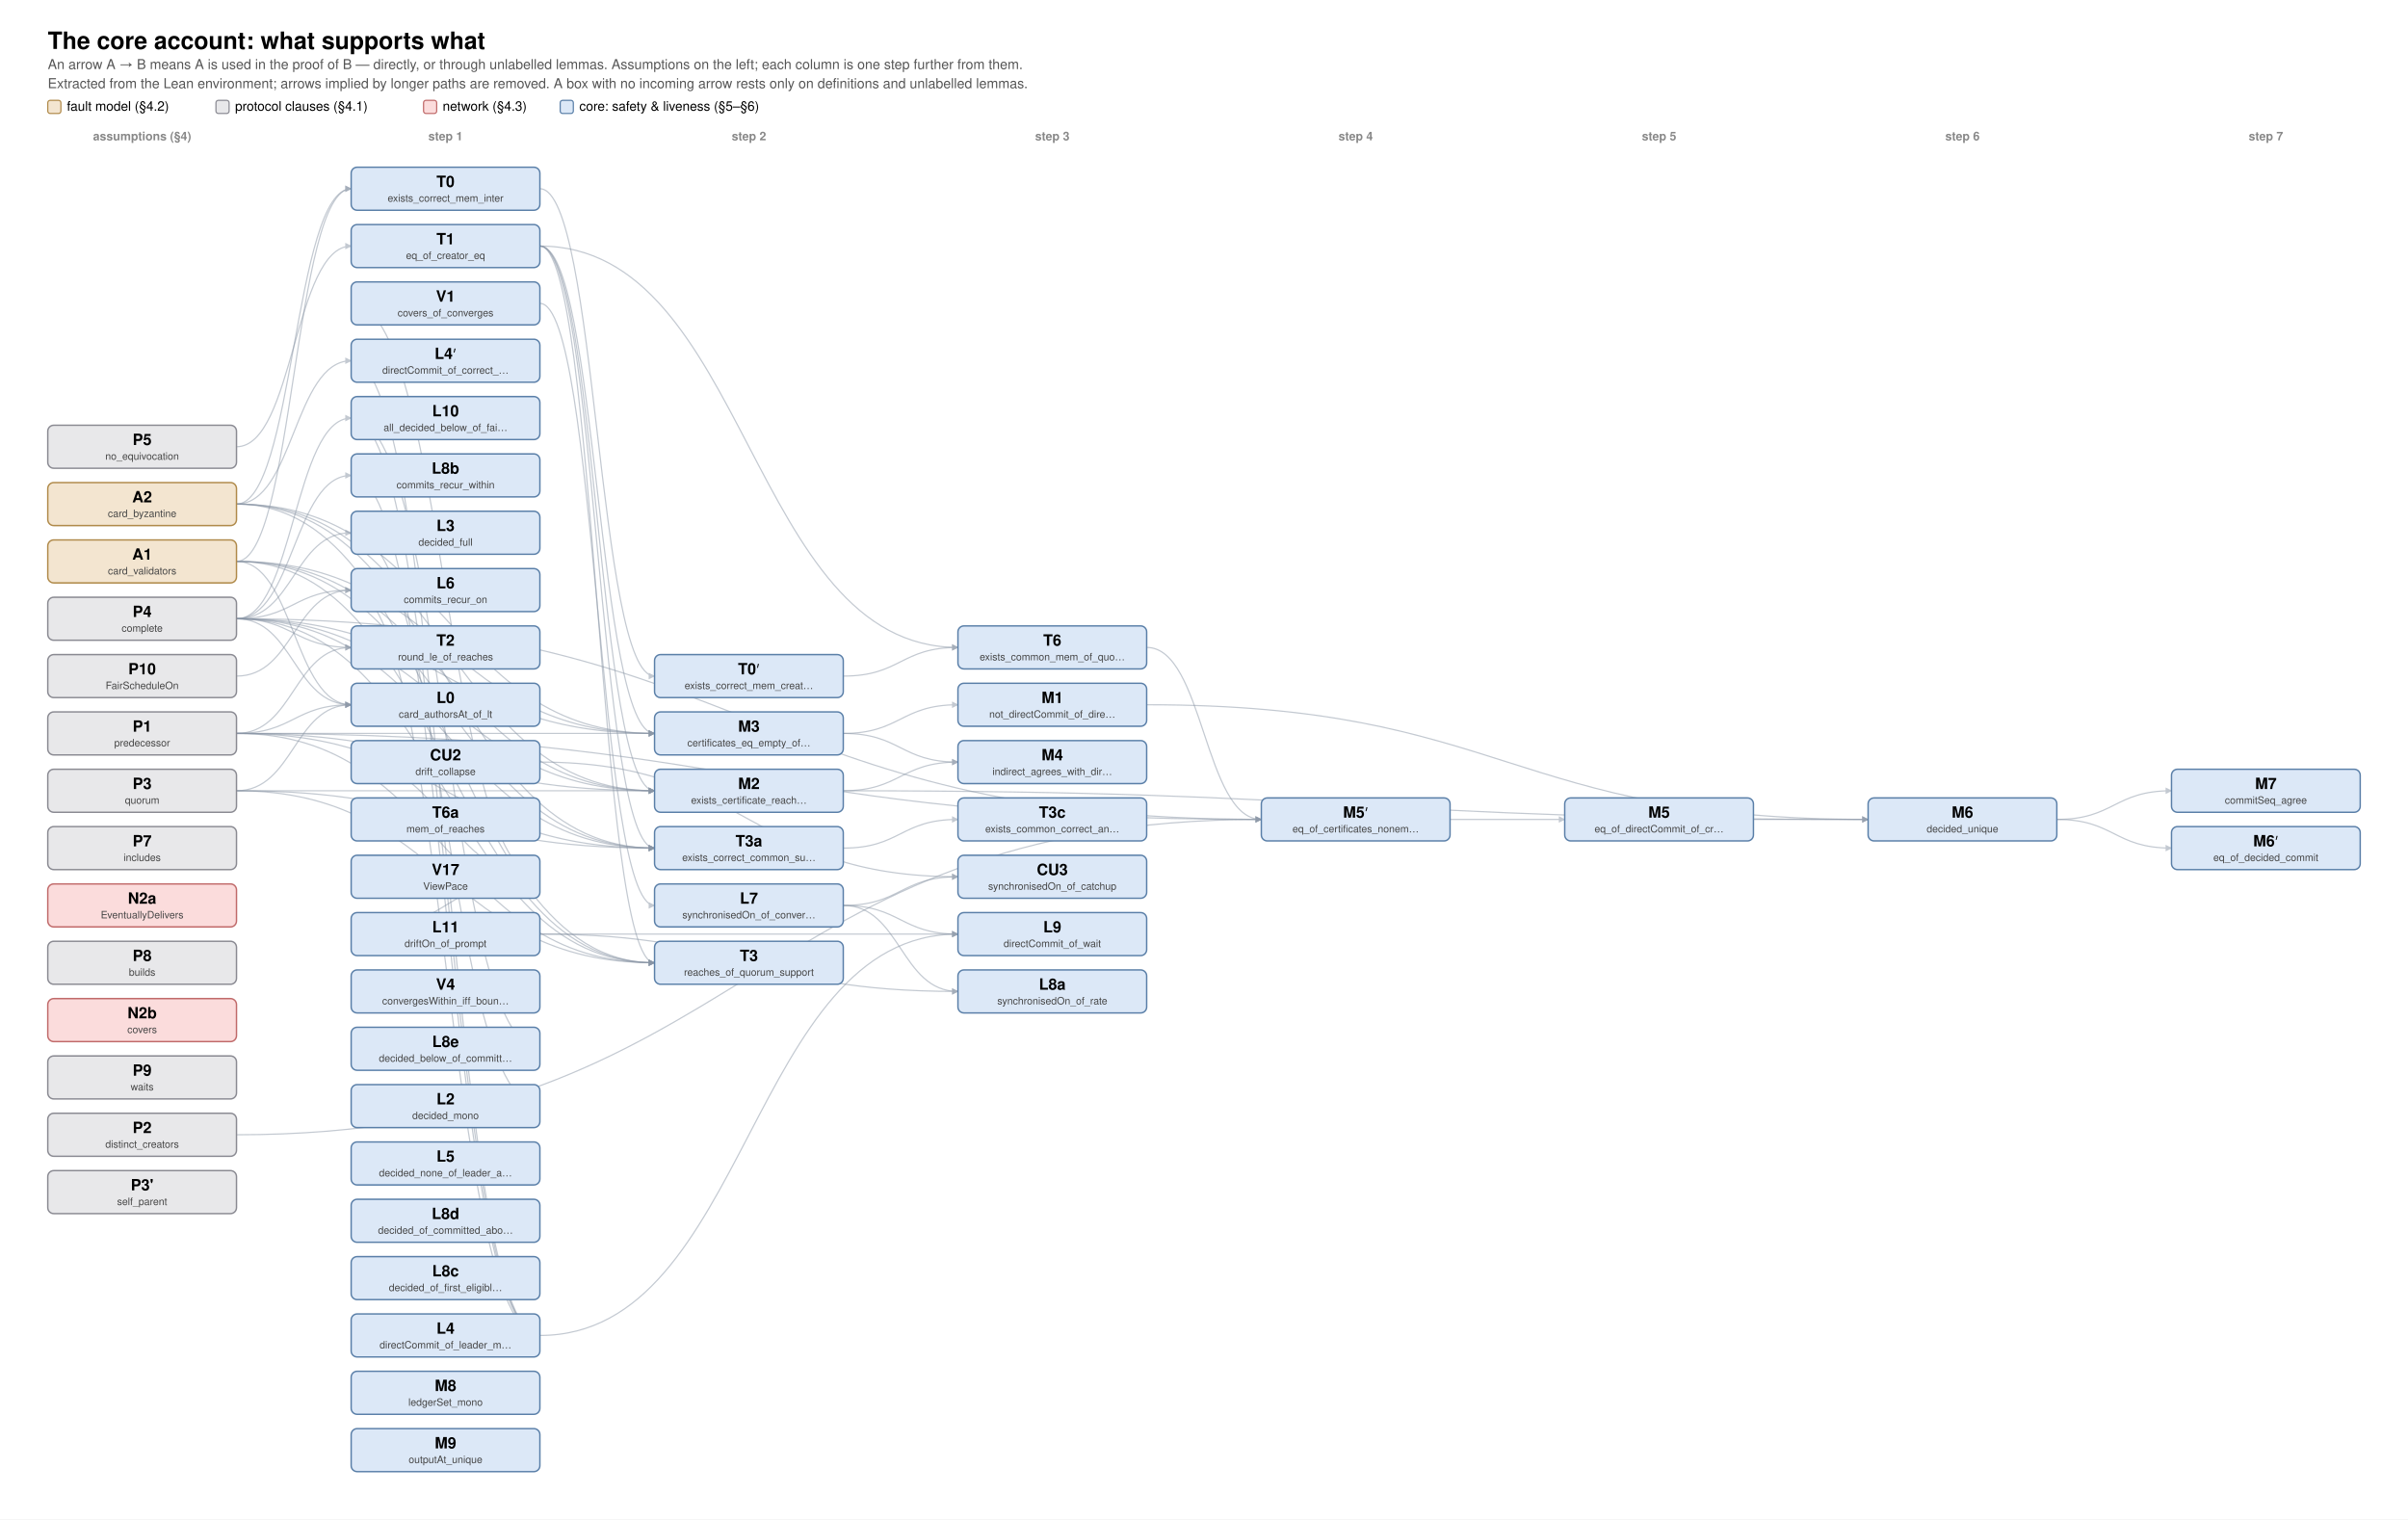
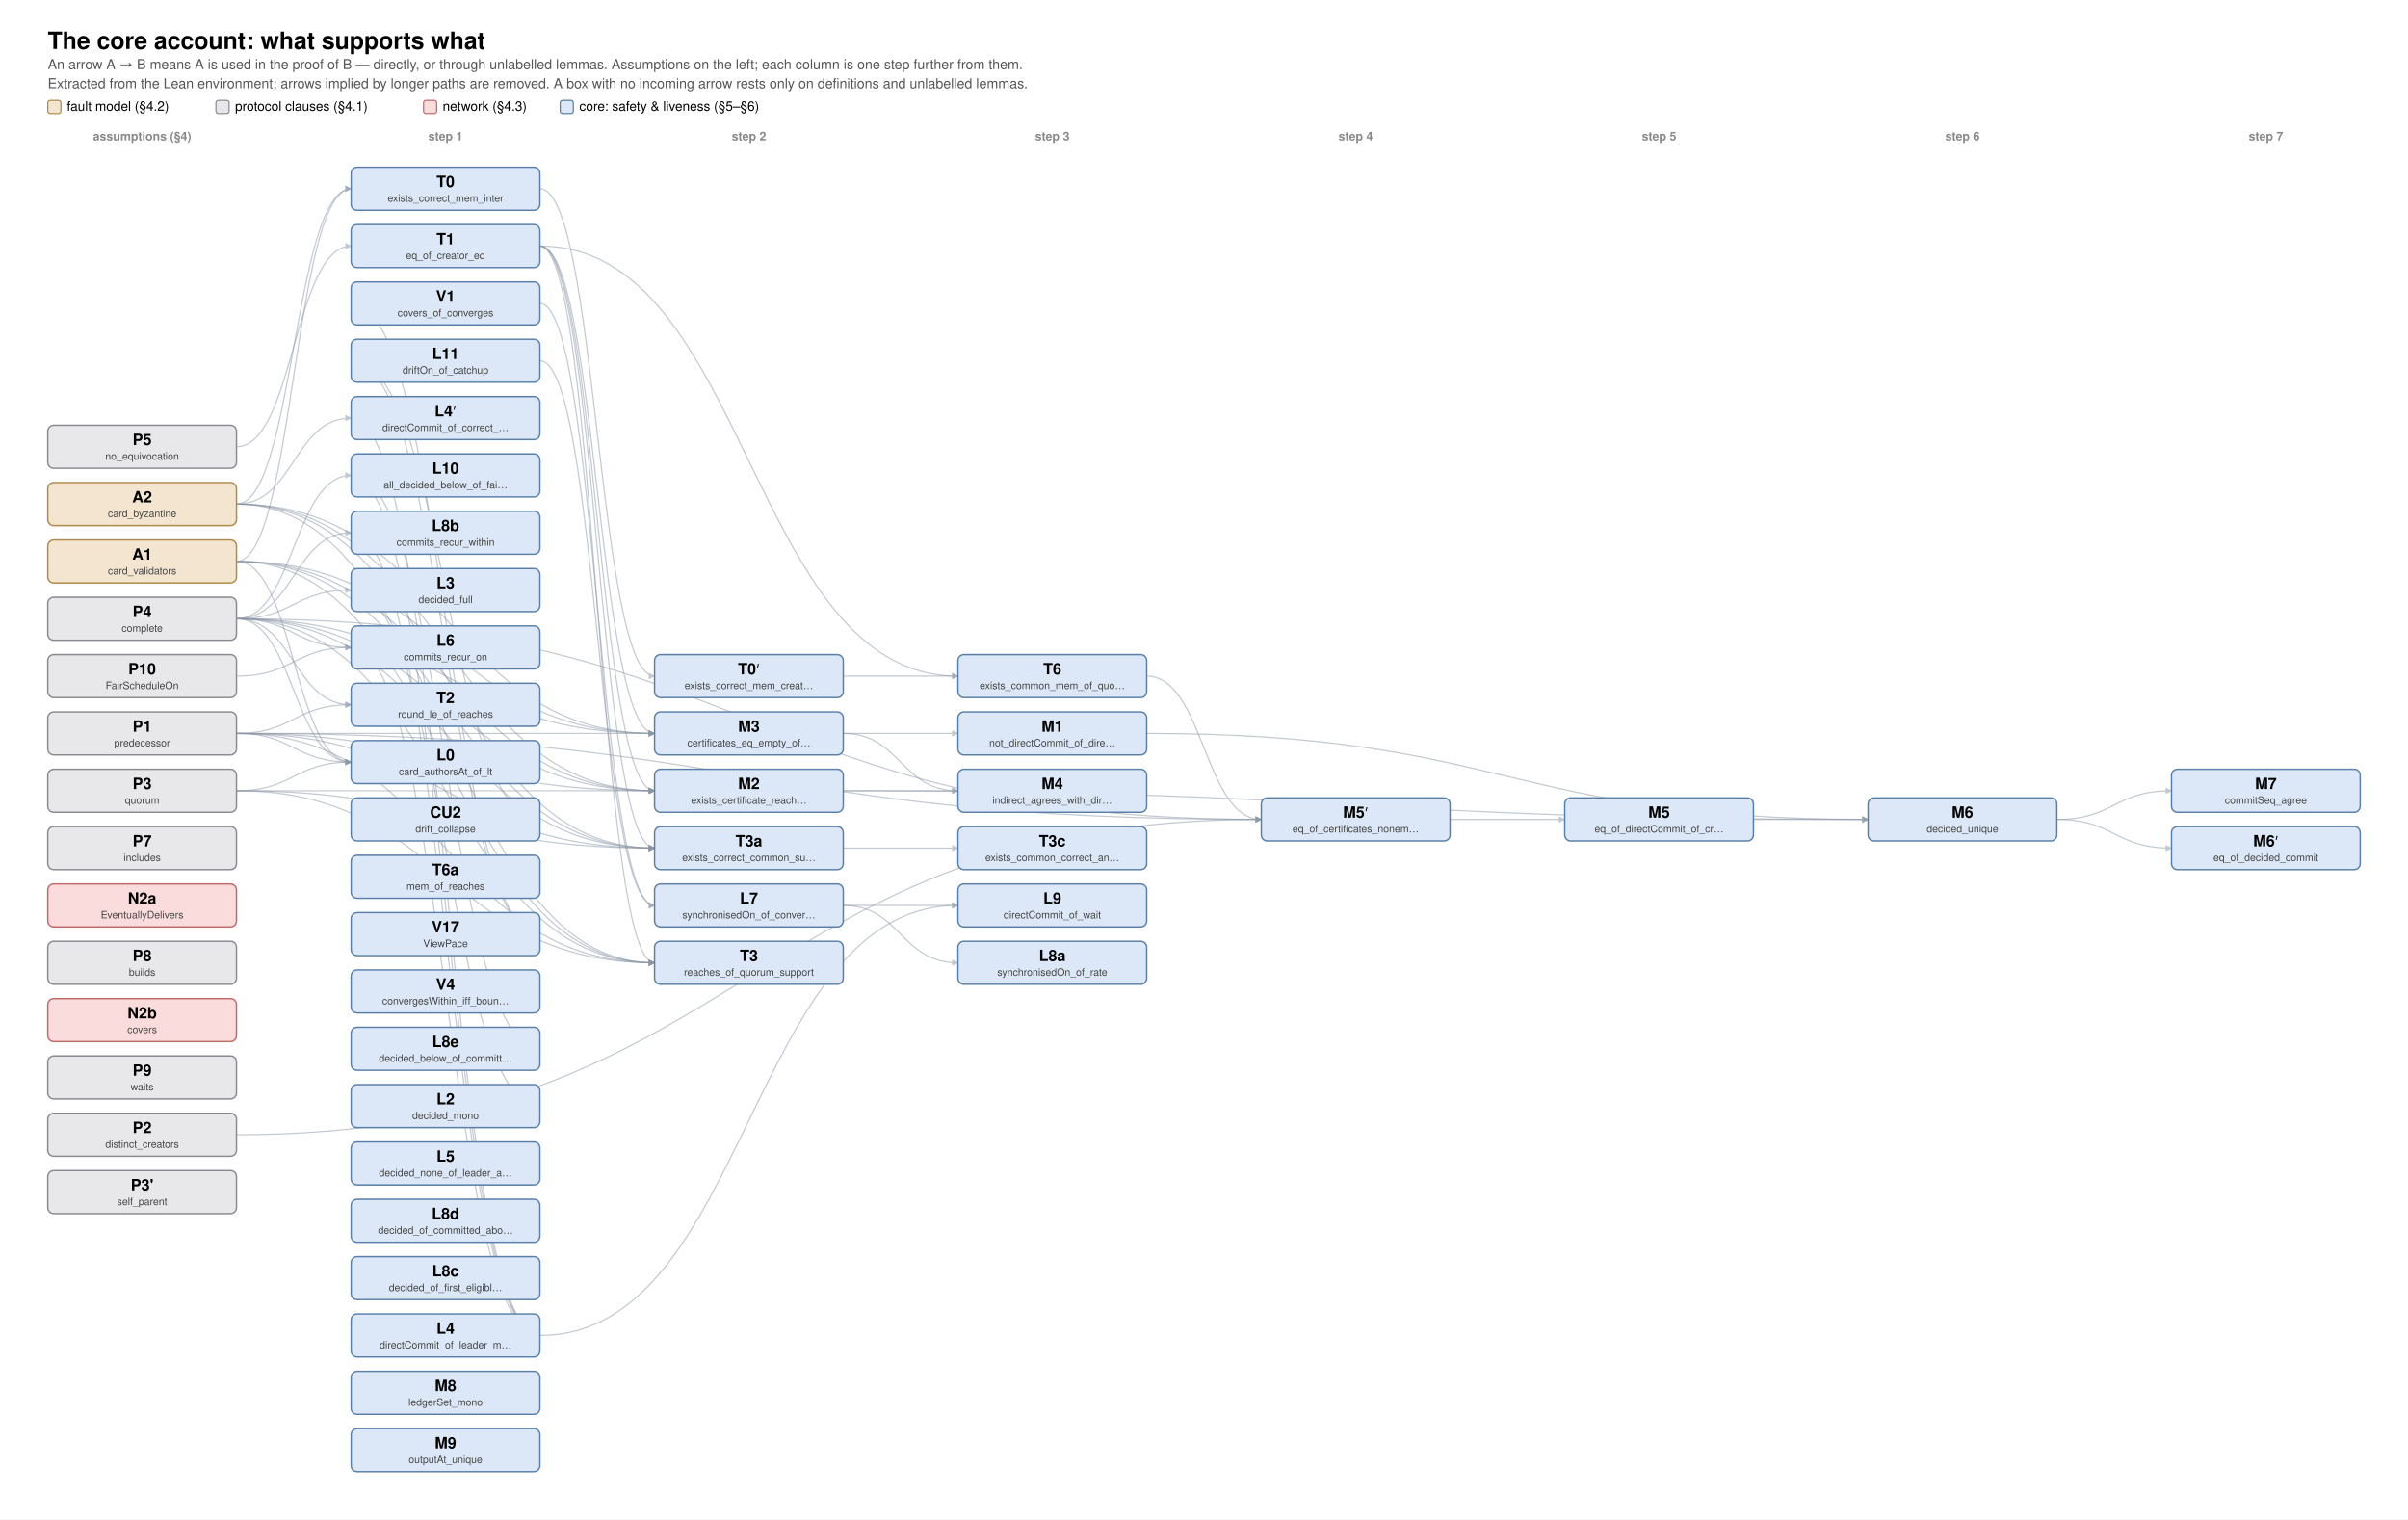
<svg xmlns="http://www.w3.org/2000/svg" width="2016" height="1272" viewBox="0 0 2016 1272" font-family="Helvetica,Arial,sans-serif">
  <style>text{dominant-baseline:middle}.lbl{font-size:13px;font-weight:700}.nm{font-size:8.5px;fill:#444}.ttl{font-size:20px;font-weight:700}.sub{font-size:11.5px;fill:#555}.key{font-size:11px}.col{font-size:10px;fill:#888;font-weight:700}</style>
  <rect width="2016" height="1272" fill="#fff" />
  <defs>
    <marker id="a" viewBox="0 0 10 10" refX="9" refY="5" markerWidth="5.5" markerHeight="5.5" orient="auto-start-reverse">
      <path d="M0,0 L10,5 L0,10 z" fill="#8894a4" />
    </marker>
  </defs>
  <text class="ttl" x="40" y="34">The core account: what supports what</text>
  <text class="sub" x="40" y="54">An arrow A → B means A is used in the proof of B — directly, or through unlabelled lemmas. Assumptions on the left; each column is one step further from them.</text>
  <text class="sub" x="40" y="70">Extracted from the Lean environment; arrows implied by longer paths are removed. A box with no incoming arrow rests only on definitions and unlabelled lemmas.</text>
  <rect x="40" y="84" width="11" height="11" rx="2" fill="#f3e5d0" stroke="#b08a4a" />
  <text class="key" x="56" y="89">fault model (§4.2)</text>
  <rect x="180.8" y="84" width="11" height="11" rx="2" fill="#e8e8ea" stroke="#8a8a92" />
  <text class="key" x="196.8" y="89">protocol clauses (§4.1)</text>
  <rect x="354.6" y="84" width="11" height="11" rx="2" fill="#fbdcdc" stroke="#c06a6a" />
  <text class="key" x="370.6" y="89">network (§4.3)</text>
  <rect x="469.0" y="84" width="11" height="11" rx="2" fill="#dce8f7" stroke="#5a7fa8" />
  <text class="key" x="485.0" y="89">core: safety &amp; liveness (§5–§6)</text>
  <text class="col" x="119.0" y="114" text-anchor="middle">assumptions (§4)</text>
  <text class="col" x="373.0" y="114" text-anchor="middle">step 1</text>
  <text class="col" x="627.0" y="114" text-anchor="middle">step 2</text>
  <text class="col" x="881.0" y="114" text-anchor="middle">step 3</text>
  <text class="col" x="1135.0" y="114" text-anchor="middle">step 4</text>
  <text class="col" x="1389.0" y="114" text-anchor="middle">step 5</text>
  <text class="col" x="1643.0" y="114" text-anchor="middle">step 6</text>
  <text class="col" x="1897.0" y="114" text-anchor="middle">step 7</text>
  <path d="M198.0,518.0 C373.0,518.0 373.0,614.0 548.0,614.0" fill="none" stroke="#8894a4" stroke-width="1" opacity="0.5" marker-end="url(#a)" />
  <path d="M198.0,518.0 C373.0,518.0 373.0,710.0 548.0,710.0" fill="none" stroke="#8894a4" stroke-width="1" opacity="0.5" marker-end="url(#a)" />
-   <path d="M198.0,518.0 C246.0,518.0 246.0,398.0 294.0,398.0" fill="none" stroke="#8894a4" stroke-width="1" opacity="0.5" marker-end="url(#a)" />
  <path d="M198.0,518.0 C246.0,518.0 246.0,446.0 294.0,446.0" fill="none" stroke="#8894a4" stroke-width="1" opacity="0.5" marker-end="url(#a)" />
  <path d="M198.0,518.0 C246.0,518.0 246.0,494.0 294.0,494.0" fill="none" stroke="#8894a4" stroke-width="1" opacity="0.5" marker-end="url(#a)" />
  <path d="M198.0,518.0 C246.0,518.0 246.0,542.0 294.0,542.0" fill="none" stroke="#8894a4" stroke-width="1" opacity="0.5" marker-end="url(#a)" />
+   <path d="M198.0,518.0 C246.0,518.0 246.0,590.0 294.0,590.0" fill="none" stroke="#8894a4" stroke-width="1" opacity="0.5" marker-end="url(#a)" />
  <path d="M198.0,518.0 C373.0,518.0 373.0,806.0 548.0,806.0" fill="none" stroke="#8894a4" stroke-width="1" opacity="0.5" marker-end="url(#a)" />
-   <path d="M198.0,518.0 C246.0,518.0 246.0,350.0 294.0,350.0" fill="none" stroke="#8894a4" stroke-width="1" opacity="0.5" marker-end="url(#a)" />
+   <path d="M198.0,518.0 C246.0,518.0 246.0,398.0 294.0,398.0" fill="none" stroke="#8894a4" stroke-width="1" opacity="0.5" marker-end="url(#a)" />
  <path d="M198.0,518.0 C627.0,518.0 627.0,686.0 1056.0,686.0" fill="none" stroke="#8894a4" stroke-width="1" opacity="0.5" marker-end="url(#a)" />
  <path d="M198.0,518.0 C373.0,518.0 373.0,662.0 548.0,662.0" fill="none" stroke="#8894a4" stroke-width="1" opacity="0.5" marker-end="url(#a)" />
-   <path d="M198.0,518.0 C246.0,518.0 246.0,590.0 294.0,590.0" fill="none" stroke="#8894a4" stroke-width="1" opacity="0.5" marker-end="url(#a)" />
+   <path d="M198.0,518.0 C246.0,518.0 246.0,638.0 294.0,638.0" fill="none" stroke="#8894a4" stroke-width="1" opacity="0.5" marker-end="url(#a)" />
  <path d="M198.0,422.0 C246.0,422.0 246.0,158.0 294.0,158.0" fill="none" stroke="#8894a4" stroke-width="1" opacity="0.5" marker-end="url(#a)" />
  <path d="M198.0,422.0 C373.0,422.0 373.0,614.0 548.0,614.0" fill="none" stroke="#8894a4" stroke-width="1" opacity="0.5" marker-end="url(#a)" />
-   <path d="M198.0,422.0 C246.0,422.0 246.0,302.0 294.0,302.0" fill="none" stroke="#8894a4" stroke-width="1" opacity="0.5" marker-end="url(#a)" />
+   <path d="M198.0,422.0 C246.0,422.0 246.0,350.0 294.0,350.0" fill="none" stroke="#8894a4" stroke-width="1" opacity="0.5" marker-end="url(#a)" />
  <path d="M198.0,422.0 C373.0,422.0 373.0,710.0 548.0,710.0" fill="none" stroke="#8894a4" stroke-width="1" opacity="0.5" marker-end="url(#a)" />
  <path d="M198.0,422.0 C373.0,422.0 373.0,806.0 548.0,806.0" fill="none" stroke="#8894a4" stroke-width="1" opacity="0.5" marker-end="url(#a)" />
  <path d="M198.0,422.0 C373.0,422.0 373.0,662.0 548.0,662.0" fill="none" stroke="#8894a4" stroke-width="1" opacity="0.5" marker-end="url(#a)" />
-   <path d="M706.0,614.0 C754.0,614.0 754.0,590.0 802.0,590.0" fill="none" stroke="#8894a4" stroke-width="1" opacity="0.5" marker-end="url(#a)" />
-   <path d="M706.0,614.0 C754.0,614.0 754.0,638.0 802.0,638.0" fill="none" stroke="#8894a4" stroke-width="1" opacity="0.5" marker-end="url(#a)" />
-   <path d="M452.0,638.0 C627.0,638.0 627.0,734.0 802.0,734.0" fill="none" stroke="#8894a4" stroke-width="1" opacity="0.5" marker-end="url(#a)" />
-   <path d="M706.0,566.0 C754.0,566.0 754.0,542.0 802.0,542.0" fill="none" stroke="#8894a4" stroke-width="1" opacity="0.5" marker-end="url(#a)" />
-   <path d="M452.0,926.0 C373.0,926.0 373.0,446.0 294.0,446.0" fill="none" stroke="#8894a4" stroke-width="1" opacity="0.5" marker-end="url(#a)" />
-   <path d="M960.0,542.0 C1008.0,542.0 1008.0,686.0 1056.0,686.0" fill="none" stroke="#8894a4" stroke-width="1" opacity="0.5" marker-end="url(#a)" />
-   <path d="M452.0,734.0 C373.0,734.0 373.0,638.0 294.0,638.0" fill="none" stroke="#8894a4" stroke-width="1" opacity="0.5" marker-end="url(#a)" />
-   <path d="M452.0,734.0 C373.0,734.0 373.0,782.0 294.0,782.0" fill="none" stroke="#8894a4" stroke-width="1" opacity="0.5" marker-end="url(#a)" />
-   <path d="M452.0,734.0 C373.0,734.0 373.0,254.0 294.0,254.0" fill="none" stroke="#8894a4" stroke-width="1" opacity="0.5" marker-end="url(#a)" />
-   <path d="M706.0,662.0 C754.0,662.0 754.0,638.0 802.0,638.0" fill="none" stroke="#8894a4" stroke-width="1" opacity="0.5" marker-end="url(#a)" />
+   <path d="M706.0,614.0 C754.0,614.0 754.0,614.0 802.0,614.0" fill="none" stroke="#8894a4" stroke-width="1" opacity="0.5" marker-end="url(#a)" />
+   <path d="M706.0,614.0 C754.0,614.0 754.0,662.0 802.0,662.0" fill="none" stroke="#8894a4" stroke-width="1" opacity="0.5" marker-end="url(#a)" />
+   <path d="M452.0,302.0 C500.0,302.0 500.0,758.0 548.0,758.0" fill="none" stroke="#8894a4" stroke-width="1" opacity="0.5" marker-end="url(#a)" />
+   <path d="M706.0,566.0 C754.0,566.0 754.0,566.0 802.0,566.0" fill="none" stroke="#8894a4" stroke-width="1" opacity="0.5" marker-end="url(#a)" />
+   <path d="M452.0,926.0 C373.0,926.0 373.0,494.0 294.0,494.0" fill="none" stroke="#8894a4" stroke-width="1" opacity="0.5" marker-end="url(#a)" />
+   <path d="M960.0,566.0 C1008.0,566.0 1008.0,686.0 1056.0,686.0" fill="none" stroke="#8894a4" stroke-width="1" opacity="0.5" marker-end="url(#a)" />
+   <path d="M452.0,782.0 C373.0,782.0 373.0,254.0 294.0,254.0" fill="none" stroke="#8894a4" stroke-width="1" opacity="0.5" marker-end="url(#a)" />
+   <path d="M452.0,782.0 C373.0,782.0 373.0,302.0 294.0,302.0" fill="none" stroke="#8894a4" stroke-width="1" opacity="0.5" marker-end="url(#a)" />
+   <path d="M706.0,662.0 C754.0,662.0 754.0,662.0 802.0,662.0" fill="none" stroke="#8894a4" stroke-width="1" opacity="0.5" marker-end="url(#a)" />
  <path d="M706.0,662.0 C1135.0,662.0 1135.0,686.0 1564.0,686.0" fill="none" stroke="#8894a4" stroke-width="1" opacity="0.5" marker-end="url(#a)" />
  <path d="M198.0,950.0 C627.0,950.0 627.0,686.0 1056.0,686.0" fill="none" stroke="#8894a4" stroke-width="1" opacity="0.5" marker-end="url(#a)" />
-   <path d="M452.0,878.0 C373.0,878.0 373.0,350.0 294.0,350.0" fill="none" stroke="#8894a4" stroke-width="1" opacity="0.5" marker-end="url(#a)" />
-   <path d="M706.0,758.0 C754.0,758.0 754.0,782.0 802.0,782.0" fill="none" stroke="#8894a4" stroke-width="1" opacity="0.5" marker-end="url(#a)" />
-   <path d="M706.0,758.0 C754.0,758.0 754.0,734.0 802.0,734.0" fill="none" stroke="#8894a4" stroke-width="1" opacity="0.5" marker-end="url(#a)" />
-   <path d="M706.0,758.0 C754.0,758.0 754.0,830.0 802.0,830.0" fill="none" stroke="#8894a4" stroke-width="1" opacity="0.5" marker-end="url(#a)" />
-   <path d="M452.0,782.0 C627.0,782.0 627.0,782.0 802.0,782.0" fill="none" stroke="#8894a4" stroke-width="1" opacity="0.5" marker-end="url(#a)" />
-   <path d="M452.0,782.0 C627.0,782.0 627.0,830.0 802.0,830.0" fill="none" stroke="#8894a4" stroke-width="1" opacity="0.5" marker-end="url(#a)" />
+   <path d="M452.0,878.0 C373.0,878.0 373.0,398.0 294.0,398.0" fill="none" stroke="#8894a4" stroke-width="1" opacity="0.5" marker-end="url(#a)" />
+   <path d="M706.0,758.0 C754.0,758.0 754.0,758.0 802.0,758.0" fill="none" stroke="#8894a4" stroke-width="1" opacity="0.5" marker-end="url(#a)" />
+   <path d="M706.0,758.0 C754.0,758.0 754.0,806.0 802.0,806.0" fill="none" stroke="#8894a4" stroke-width="1" opacity="0.5" marker-end="url(#a)" />
+   <path d="M452.0,686.0 C373.0,686.0 373.0,302.0 294.0,302.0" fill="none" stroke="#8894a4" stroke-width="1" opacity="0.5" marker-end="url(#a)" />
  <path d="M198.0,662.0 C373.0,662.0 373.0,806.0 548.0,806.0" fill="none" stroke="#8894a4" stroke-width="1" opacity="0.5" marker-end="url(#a)" />
-   <path d="M198.0,662.0 C246.0,662.0 246.0,590.0 294.0,590.0" fill="none" stroke="#8894a4" stroke-width="1" opacity="0.5" marker-end="url(#a)" />
+   <path d="M198.0,662.0 C246.0,662.0 246.0,638.0 294.0,638.0" fill="none" stroke="#8894a4" stroke-width="1" opacity="0.5" marker-end="url(#a)" />
  <path d="M198.0,662.0 C373.0,662.0 373.0,662.0 548.0,662.0" fill="none" stroke="#8894a4" stroke-width="1" opacity="0.5" marker-end="url(#a)" />
  <path d="M198.0,662.0 C373.0,662.0 373.0,710.0 548.0,710.0" fill="none" stroke="#8894a4" stroke-width="1" opacity="0.5" marker-end="url(#a)" />
  <path d="M452.0,206.0 C500.0,206.0 500.0,614.0 548.0,614.0" fill="none" stroke="#8894a4" stroke-width="1" opacity="0.5" marker-end="url(#a)" />
  <path d="M452.0,206.0 C500.0,206.0 500.0,806.0 548.0,806.0" fill="none" stroke="#8894a4" stroke-width="1" opacity="0.5" marker-end="url(#a)" />
  <path d="M452.0,206.0 C500.0,206.0 500.0,710.0 548.0,710.0" fill="none" stroke="#8894a4" stroke-width="1" opacity="0.5" marker-end="url(#a)" />
-   <path d="M452.0,206.0 C627.0,206.0 627.0,542.0 802.0,542.0" fill="none" stroke="#8894a4" stroke-width="1" opacity="0.5" marker-end="url(#a)" />
+   <path d="M452.0,206.0 C627.0,206.0 627.0,566.0 802.0,566.0" fill="none" stroke="#8894a4" stroke-width="1" opacity="0.5" marker-end="url(#a)" />
  <path d="M452.0,206.0 C500.0,206.0 500.0,662.0 548.0,662.0" fill="none" stroke="#8894a4" stroke-width="1" opacity="0.5" marker-end="url(#a)" />
  <path d="M452.0,158.0 C500.0,158.0 500.0,566.0 548.0,566.0" fill="none" stroke="#8894a4" stroke-width="1" opacity="0.5" marker-end="url(#a)" />
  <path d="M1722.0,686.0 C1770.0,686.0 1770.0,662.0 1818.0,662.0" fill="none" stroke="#8894a4" stroke-width="1" opacity="0.5" marker-end="url(#a)" />
  <path d="M1722.0,686.0 C1770.0,686.0 1770.0,710.0 1818.0,710.0" fill="none" stroke="#8894a4" stroke-width="1" opacity="0.5" marker-end="url(#a)" />
-   <path d="M198.0,566.0 C246.0,566.0 246.0,494.0 294.0,494.0" fill="none" stroke="#8894a4" stroke-width="1" opacity="0.5" marker-end="url(#a)" />
+   <path d="M198.0,566.0 C246.0,566.0 246.0,542.0 294.0,542.0" fill="none" stroke="#8894a4" stroke-width="1" opacity="0.5" marker-end="url(#a)" />
  <path d="M198.0,470.0 C246.0,470.0 246.0,158.0 294.0,158.0" fill="none" stroke="#8894a4" stroke-width="1" opacity="0.5" marker-end="url(#a)" />
  <path d="M198.0,470.0 C373.0,470.0 373.0,614.0 548.0,614.0" fill="none" stroke="#8894a4" stroke-width="1" opacity="0.5" marker-end="url(#a)" />
  <path d="M198.0,470.0 C373.0,470.0 373.0,710.0 548.0,710.0" fill="none" stroke="#8894a4" stroke-width="1" opacity="0.5" marker-end="url(#a)" />
  <path d="M198.0,470.0 C373.0,470.0 373.0,806.0 548.0,806.0" fill="none" stroke="#8894a4" stroke-width="1" opacity="0.5" marker-end="url(#a)" />
  <path d="M198.0,470.0 C373.0,470.0 373.0,662.0 548.0,662.0" fill="none" stroke="#8894a4" stroke-width="1" opacity="0.5" marker-end="url(#a)" />
-   <path d="M198.0,470.0 C246.0,470.0 246.0,590.0 294.0,590.0" fill="none" stroke="#8894a4" stroke-width="1" opacity="0.5" marker-end="url(#a)" />
-   <path d="M198.0,614.0 C246.0,614.0 246.0,542.0 294.0,542.0" fill="none" stroke="#8894a4" stroke-width="1" opacity="0.5" marker-end="url(#a)" />
+   <path d="M198.0,470.0 C246.0,470.0 246.0,638.0 294.0,638.0" fill="none" stroke="#8894a4" stroke-width="1" opacity="0.5" marker-end="url(#a)" />
+   <path d="M198.0,614.0 C246.0,614.0 246.0,590.0 294.0,590.0" fill="none" stroke="#8894a4" stroke-width="1" opacity="0.5" marker-end="url(#a)" />
  <path d="M198.0,614.0 C373.0,614.0 373.0,614.0 548.0,614.0" fill="none" stroke="#8894a4" stroke-width="1" opacity="0.5" marker-end="url(#a)" />
  <path d="M198.0,614.0 C373.0,614.0 373.0,710.0 548.0,710.0" fill="none" stroke="#8894a4" stroke-width="1" opacity="0.5" marker-end="url(#a)" />
  <path d="M198.0,614.0 C373.0,614.0 373.0,806.0 548.0,806.0" fill="none" stroke="#8894a4" stroke-width="1" opacity="0.5" marker-end="url(#a)" />
  <path d="M198.0,614.0 C627.0,614.0 627.0,686.0 1056.0,686.0" fill="none" stroke="#8894a4" stroke-width="1" opacity="0.5" marker-end="url(#a)" />
  <path d="M198.0,614.0 C373.0,614.0 373.0,662.0 548.0,662.0" fill="none" stroke="#8894a4" stroke-width="1" opacity="0.5" marker-end="url(#a)" />
-   <path d="M198.0,614.0 C246.0,614.0 246.0,590.0 294.0,590.0" fill="none" stroke="#8894a4" stroke-width="1" opacity="0.5" marker-end="url(#a)" />
+   <path d="M198.0,614.0 C246.0,614.0 246.0,638.0 294.0,638.0" fill="none" stroke="#8894a4" stroke-width="1" opacity="0.5" marker-end="url(#a)" />
  <path d="M1214.0,686.0 C1262.0,686.0 1262.0,686.0 1310.0,686.0" fill="none" stroke="#8894a4" stroke-width="1" opacity="0.5" marker-end="url(#a)" />
-   <path d="M452.0,1118.0 C627.0,1118.0 627.0,782.0 802.0,782.0" fill="none" stroke="#8894a4" stroke-width="1" opacity="0.5" marker-end="url(#a)" />
-   <path d="M452.0,1118.0 C373.0,1118.0 373.0,302.0 294.0,302.0" fill="none" stroke="#8894a4" stroke-width="1" opacity="0.5" marker-end="url(#a)" />
+   <path d="M452.0,1118.0 C627.0,1118.0 627.0,758.0 802.0,758.0" fill="none" stroke="#8894a4" stroke-width="1" opacity="0.5" marker-end="url(#a)" />
+   <path d="M452.0,1118.0 C373.0,1118.0 373.0,350.0 294.0,350.0" fill="none" stroke="#8894a4" stroke-width="1" opacity="0.5" marker-end="url(#a)" />
+   <path d="M452.0,1118.0 C373.0,1118.0 373.0,446.0 294.0,446.0" fill="none" stroke="#8894a4" stroke-width="1" opacity="0.5" marker-end="url(#a)" />
+   <path d="M452.0,1118.0 C373.0,1118.0 373.0,542.0 294.0,542.0" fill="none" stroke="#8894a4" stroke-width="1" opacity="0.5" marker-end="url(#a)" />
  <path d="M452.0,1118.0 C373.0,1118.0 373.0,398.0 294.0,398.0" fill="none" stroke="#8894a4" stroke-width="1" opacity="0.5" marker-end="url(#a)" />
-   <path d="M452.0,1118.0 C373.0,1118.0 373.0,494.0 294.0,494.0" fill="none" stroke="#8894a4" stroke-width="1" opacity="0.5" marker-end="url(#a)" />
-   <path d="M452.0,1118.0 C373.0,1118.0 373.0,350.0 294.0,350.0" fill="none" stroke="#8894a4" stroke-width="1" opacity="0.5" marker-end="url(#a)" />
  <path d="M452.0,254.0 C500.0,254.0 500.0,758.0 548.0,758.0" fill="none" stroke="#8894a4" stroke-width="1" opacity="0.5" marker-end="url(#a)" />
-   <path d="M960.0,590.0 C1262.0,590.0 1262.0,686.0 1564.0,686.0" fill="none" stroke="#8894a4" stroke-width="1" opacity="0.5" marker-end="url(#a)" />
+   <path d="M960.0,614.0 C1262.0,614.0 1262.0,686.0 1564.0,686.0" fill="none" stroke="#8894a4" stroke-width="1" opacity="0.5" marker-end="url(#a)" />
  <path d="M1468.0,686.0 C1516.0,686.0 1516.0,686.0 1564.0,686.0" fill="none" stroke="#8894a4" stroke-width="1" opacity="0.5" marker-end="url(#a)" />
-   <path d="M706.0,710.0 C754.0,710.0 754.0,686.0 802.0,686.0" fill="none" stroke="#8894a4" stroke-width="1" opacity="0.5" marker-end="url(#a)" />
+   <path d="M706.0,710.0 C754.0,710.0 754.0,710.0 802.0,710.0" fill="none" stroke="#8894a4" stroke-width="1" opacity="0.5" marker-end="url(#a)" />
  <path d="M198.0,374.0 C246.0,374.0 246.0,206.0 294.0,206.0" fill="none" stroke="#8894a4" stroke-width="1" opacity="0.5" marker-end="url(#a)" />
  <g>
    <rect x="40.0" y="356.0" width="158" height="36" rx="5" fill="#e8e8ea" stroke="#8a8a92" stroke-width="1.2" />
    <text class="lbl" x="119.0" y="368.0" text-anchor="middle">P5</text>
    <text class="nm" x="119.0" y="382.0" text-anchor="middle">no_equivocation</text>
  </g>
  <g>
    <rect x="40.0" y="404.0" width="158" height="36" rx="5" fill="#f3e5d0" stroke="#b08a4a" stroke-width="1.2" />
    <text class="lbl" x="119.0" y="416.0" text-anchor="middle">A2</text>
    <text class="nm" x="119.0" y="430.0" text-anchor="middle">card_byzantine</text>
  </g>
  <g>
    <rect x="40.0" y="452.0" width="158" height="36" rx="5" fill="#f3e5d0" stroke="#b08a4a" stroke-width="1.2" />
    <text class="lbl" x="119.0" y="464.0" text-anchor="middle">A1</text>
    <text class="nm" x="119.0" y="478.0" text-anchor="middle">card_validators</text>
  </g>
  <g>
    <rect x="40.0" y="500.0" width="158" height="36" rx="5" fill="#e8e8ea" stroke="#8a8a92" stroke-width="1.2" />
    <text class="lbl" x="119.0" y="512.0" text-anchor="middle">P4</text>
    <text class="nm" x="119.0" y="526.0" text-anchor="middle">complete</text>
  </g>
  <g>
    <rect x="40.0" y="548.0" width="158" height="36" rx="5" fill="#e8e8ea" stroke="#8a8a92" stroke-width="1.2" />
    <text class="lbl" x="119.0" y="560.0" text-anchor="middle">P10</text>
    <text class="nm" x="119.0" y="574.0" text-anchor="middle">FairScheduleOn</text>
  </g>
  <g>
    <rect x="40.0" y="596.0" width="158" height="36" rx="5" fill="#e8e8ea" stroke="#8a8a92" stroke-width="1.2" />
    <text class="lbl" x="119.0" y="608.0" text-anchor="middle">P1</text>
    <text class="nm" x="119.0" y="622.0" text-anchor="middle">predecessor</text>
  </g>
  <g>
    <rect x="40.0" y="644.0" width="158" height="36" rx="5" fill="#e8e8ea" stroke="#8a8a92" stroke-width="1.2" />
    <text class="lbl" x="119.0" y="656.0" text-anchor="middle">P3</text>
    <text class="nm" x="119.0" y="670.0" text-anchor="middle">quorum</text>
  </g>
  <g>
    <rect x="40.0" y="692.0" width="158" height="36" rx="5" fill="#e8e8ea" stroke="#8a8a92" stroke-width="1.2" />
    <text class="lbl" x="119.0" y="704.0" text-anchor="middle">P7</text>
    <text class="nm" x="119.0" y="718.0" text-anchor="middle">includes</text>
  </g>
  <g>
    <rect x="40.0" y="740.0" width="158" height="36" rx="5" fill="#fbdcdc" stroke="#c06a6a" stroke-width="1.2" />
    <text class="lbl" x="119.0" y="752.0" text-anchor="middle">N2a</text>
    <text class="nm" x="119.0" y="766.0" text-anchor="middle">EventuallyDelivers</text>
  </g>
  <g>
    <rect x="40.0" y="788.0" width="158" height="36" rx="5" fill="#e8e8ea" stroke="#8a8a92" stroke-width="1.2" />
    <text class="lbl" x="119.0" y="800.0" text-anchor="middle">P8</text>
    <text class="nm" x="119.0" y="814.0" text-anchor="middle">builds</text>
  </g>
  <g>
    <rect x="40.0" y="836.0" width="158" height="36" rx="5" fill="#fbdcdc" stroke="#c06a6a" stroke-width="1.2" />
    <text class="lbl" x="119.0" y="848.0" text-anchor="middle">N2b</text>
    <text class="nm" x="119.0" y="862.0" text-anchor="middle">covers</text>
  </g>
  <g>
    <rect x="40.0" y="884.0" width="158" height="36" rx="5" fill="#e8e8ea" stroke="#8a8a92" stroke-width="1.2" />
    <text class="lbl" x="119.0" y="896.0" text-anchor="middle">P9</text>
    <text class="nm" x="119.0" y="910.0" text-anchor="middle">waits</text>
  </g>
  <g>
    <rect x="40.0" y="932.0" width="158" height="36" rx="5" fill="#e8e8ea" stroke="#8a8a92" stroke-width="1.2" />
    <text class="lbl" x="119.0" y="944.0" text-anchor="middle">P2</text>
    <text class="nm" x="119.0" y="958.0" text-anchor="middle">distinct_creators</text>
  </g>
  <g>
    <rect x="40.0" y="980.0" width="158" height="36" rx="5" fill="#e8e8ea" stroke="#8a8a92" stroke-width="1.2" />
    <text class="lbl" x="119.0" y="992.0" text-anchor="middle">P3'</text>
    <text class="nm" x="119.0" y="1006.0" text-anchor="middle">self_parent</text>
  </g>
  <g>
    <rect x="294.0" y="140.0" width="158" height="36" rx="5" fill="#dce8f7" stroke="#5a7fa8" stroke-width="1.2" />
    <text class="lbl" x="373.0" y="152.0" text-anchor="middle">T0</text>
    <text class="nm" x="373.0" y="166.0" text-anchor="middle">exists_correct_mem_inter</text>
  </g>
  <g>
    <rect x="294.0" y="188.0" width="158" height="36" rx="5" fill="#dce8f7" stroke="#5a7fa8" stroke-width="1.2" />
    <text class="lbl" x="373.0" y="200.0" text-anchor="middle">T1</text>
    <text class="nm" x="373.0" y="214.0" text-anchor="middle">eq_of_creator_eq</text>
  </g>
  <g>
    <rect x="294.0" y="236.0" width="158" height="36" rx="5" fill="#dce8f7" stroke="#5a7fa8" stroke-width="1.2" />
    <text class="lbl" x="373.0" y="248.0" text-anchor="middle">V1</text>
    <text class="nm" x="373.0" y="262.0" text-anchor="middle">covers_of_converges</text>
  </g>
  <g>
    <rect x="294.0" y="284.0" width="158" height="36" rx="5" fill="#dce8f7" stroke="#5a7fa8" stroke-width="1.2" />
-     <text class="lbl" x="373.0" y="296.0" text-anchor="middle">L4′</text>
-     <text class="nm" x="373.0" y="310.0" text-anchor="middle">directCommit_of_correct_…</text>
+     <text class="lbl" x="373.0" y="296.0" text-anchor="middle">L11</text>
+     <text class="nm" x="373.0" y="310.0" text-anchor="middle">driftOn_of_catchup</text>
  </g>
  <g>
    <rect x="294.0" y="332.0" width="158" height="36" rx="5" fill="#dce8f7" stroke="#5a7fa8" stroke-width="1.2" />
-     <text class="lbl" x="373.0" y="344.0" text-anchor="middle">L10</text>
-     <text class="nm" x="373.0" y="358.0" text-anchor="middle">all_decided_below_of_fai…</text>
+     <text class="lbl" x="373.0" y="344.0" text-anchor="middle">L4′</text>
+     <text class="nm" x="373.0" y="358.0" text-anchor="middle">directCommit_of_correct_…</text>
  </g>
  <g>
    <rect x="294.0" y="380.0" width="158" height="36" rx="5" fill="#dce8f7" stroke="#5a7fa8" stroke-width="1.2" />
-     <text class="lbl" x="373.0" y="392.0" text-anchor="middle">L8b</text>
-     <text class="nm" x="373.0" y="406.0" text-anchor="middle">commits_recur_within</text>
+     <text class="lbl" x="373.0" y="392.0" text-anchor="middle">L10</text>
+     <text class="nm" x="373.0" y="406.0" text-anchor="middle">all_decided_below_of_fai…</text>
  </g>
  <g>
    <rect x="294.0" y="428.0" width="158" height="36" rx="5" fill="#dce8f7" stroke="#5a7fa8" stroke-width="1.2" />
-     <text class="lbl" x="373.0" y="440.0" text-anchor="middle">L3</text>
-     <text class="nm" x="373.0" y="454.0" text-anchor="middle">decided_full</text>
+     <text class="lbl" x="373.0" y="440.0" text-anchor="middle">L8b</text>
+     <text class="nm" x="373.0" y="454.0" text-anchor="middle">commits_recur_within</text>
  </g>
  <g>
    <rect x="294.0" y="476.0" width="158" height="36" rx="5" fill="#dce8f7" stroke="#5a7fa8" stroke-width="1.2" />
-     <text class="lbl" x="373.0" y="488.0" text-anchor="middle">L6</text>
-     <text class="nm" x="373.0" y="502.0" text-anchor="middle">commits_recur_on</text>
+     <text class="lbl" x="373.0" y="488.0" text-anchor="middle">L3</text>
+     <text class="nm" x="373.0" y="502.0" text-anchor="middle">decided_full</text>
  </g>
  <g>
    <rect x="294.0" y="524.0" width="158" height="36" rx="5" fill="#dce8f7" stroke="#5a7fa8" stroke-width="1.2" />
-     <text class="lbl" x="373.0" y="536.0" text-anchor="middle">T2</text>
-     <text class="nm" x="373.0" y="550.0" text-anchor="middle">round_le_of_reaches</text>
+     <text class="lbl" x="373.0" y="536.0" text-anchor="middle">L6</text>
+     <text class="nm" x="373.0" y="550.0" text-anchor="middle">commits_recur_on</text>
  </g>
  <g>
    <rect x="294.0" y="572.0" width="158" height="36" rx="5" fill="#dce8f7" stroke="#5a7fa8" stroke-width="1.2" />
-     <text class="lbl" x="373.0" y="584.0" text-anchor="middle">L0</text>
-     <text class="nm" x="373.0" y="598.0" text-anchor="middle">card_authorsAt_of_lt</text>
+     <text class="lbl" x="373.0" y="584.0" text-anchor="middle">T2</text>
+     <text class="nm" x="373.0" y="598.0" text-anchor="middle">round_le_of_reaches</text>
  </g>
  <g>
    <rect x="294.0" y="620.0" width="158" height="36" rx="5" fill="#dce8f7" stroke="#5a7fa8" stroke-width="1.2" />
-     <text class="lbl" x="373.0" y="632.0" text-anchor="middle">CU2</text>
-     <text class="nm" x="373.0" y="646.0" text-anchor="middle">drift_collapse</text>
+     <text class="lbl" x="373.0" y="632.0" text-anchor="middle">L0</text>
+     <text class="nm" x="373.0" y="646.0" text-anchor="middle">card_authorsAt_of_lt</text>
  </g>
  <g>
    <rect x="294.0" y="668.0" width="158" height="36" rx="5" fill="#dce8f7" stroke="#5a7fa8" stroke-width="1.2" />
-     <text class="lbl" x="373.0" y="680.0" text-anchor="middle">T6a</text>
-     <text class="nm" x="373.0" y="694.0" text-anchor="middle">mem_of_reaches</text>
+     <text class="lbl" x="373.0" y="680.0" text-anchor="middle">CU2</text>
+     <text class="nm" x="373.0" y="694.0" text-anchor="middle">drift_collapse</text>
  </g>
  <g>
    <rect x="294.0" y="716.0" width="158" height="36" rx="5" fill="#dce8f7" stroke="#5a7fa8" stroke-width="1.2" />
-     <text class="lbl" x="373.0" y="728.0" text-anchor="middle">V17</text>
-     <text class="nm" x="373.0" y="742.0" text-anchor="middle">ViewPace</text>
+     <text class="lbl" x="373.0" y="728.0" text-anchor="middle">T6a</text>
+     <text class="nm" x="373.0" y="742.0" text-anchor="middle">mem_of_reaches</text>
  </g>
  <g>
    <rect x="294.0" y="764.0" width="158" height="36" rx="5" fill="#dce8f7" stroke="#5a7fa8" stroke-width="1.2" />
-     <text class="lbl" x="373.0" y="776.0" text-anchor="middle">L11</text>
-     <text class="nm" x="373.0" y="790.0" text-anchor="middle">driftOn_of_prompt</text>
+     <text class="lbl" x="373.0" y="776.0" text-anchor="middle">V17</text>
+     <text class="nm" x="373.0" y="790.0" text-anchor="middle">ViewPace</text>
  </g>
  <g>
    <rect x="294.0" y="812.0" width="158" height="36" rx="5" fill="#dce8f7" stroke="#5a7fa8" stroke-width="1.2" />
    <text class="lbl" x="373.0" y="824.0" text-anchor="middle">V4</text>
    <text class="nm" x="373.0" y="838.0" text-anchor="middle">convergesWithin_iff_boun…</text>
  </g>
  <g>
    <rect x="294.0" y="860.0" width="158" height="36" rx="5" fill="#dce8f7" stroke="#5a7fa8" stroke-width="1.2" />
    <text class="lbl" x="373.0" y="872.0" text-anchor="middle">L8e</text>
    <text class="nm" x="373.0" y="886.0" text-anchor="middle">decided_below_of_committ…</text>
  </g>
  <g>
    <rect x="294.0" y="908.0" width="158" height="36" rx="5" fill="#dce8f7" stroke="#5a7fa8" stroke-width="1.2" />
    <text class="lbl" x="373.0" y="920.0" text-anchor="middle">L2</text>
    <text class="nm" x="373.0" y="934.0" text-anchor="middle">decided_mono</text>
  </g>
  <g>
    <rect x="294.0" y="956.0" width="158" height="36" rx="5" fill="#dce8f7" stroke="#5a7fa8" stroke-width="1.2" />
    <text class="lbl" x="373.0" y="968.0" text-anchor="middle">L5</text>
    <text class="nm" x="373.0" y="982.0" text-anchor="middle">decided_none_of_leader_a…</text>
  </g>
  <g>
    <rect x="294.0" y="1004.0" width="158" height="36" rx="5" fill="#dce8f7" stroke="#5a7fa8" stroke-width="1.2" />
    <text class="lbl" x="373.0" y="1016.0" text-anchor="middle">L8d</text>
    <text class="nm" x="373.0" y="1030.0" text-anchor="middle">decided_of_committed_abo…</text>
  </g>
  <g>
    <rect x="294.0" y="1052.0" width="158" height="36" rx="5" fill="#dce8f7" stroke="#5a7fa8" stroke-width="1.2" />
    <text class="lbl" x="373.0" y="1064.0" text-anchor="middle">L8c</text>
    <text class="nm" x="373.0" y="1078.0" text-anchor="middle">decided_of_first_eligibl…</text>
  </g>
  <g>
    <rect x="294.0" y="1100.0" width="158" height="36" rx="5" fill="#dce8f7" stroke="#5a7fa8" stroke-width="1.2" />
    <text class="lbl" x="373.0" y="1112.0" text-anchor="middle">L4</text>
    <text class="nm" x="373.0" y="1126.0" text-anchor="middle">directCommit_of_leader_m…</text>
  </g>
  <g>
    <rect x="294.0" y="1148.0" width="158" height="36" rx="5" fill="#dce8f7" stroke="#5a7fa8" stroke-width="1.2" />
    <text class="lbl" x="373.0" y="1160.0" text-anchor="middle">M8</text>
    <text class="nm" x="373.0" y="1174.0" text-anchor="middle">ledgerSet_mono</text>
  </g>
  <g>
    <rect x="294.0" y="1196.0" width="158" height="36" rx="5" fill="#dce8f7" stroke="#5a7fa8" stroke-width="1.2" />
    <text class="lbl" x="373.0" y="1208.0" text-anchor="middle">M9</text>
    <text class="nm" x="373.0" y="1222.0" text-anchor="middle">outputAt_unique</text>
  </g>
  <g>
-     <rect x="802.0" y="524.0" width="158" height="36" rx="5" fill="#dce8f7" stroke="#5a7fa8" stroke-width="1.2" />
-     <text class="lbl" x="881.0" y="536.0" text-anchor="middle">T6</text>
-     <text class="nm" x="881.0" y="550.0" text-anchor="middle">exists_common_mem_of_quo…</text>
-   </g>
-   <g>
-     <rect x="802.0" y="572.0" width="158" height="36" rx="5" fill="#dce8f7" stroke="#5a7fa8" stroke-width="1.2" />
-     <text class="lbl" x="881.0" y="584.0" text-anchor="middle">M1</text>
-     <text class="nm" x="881.0" y="598.0" text-anchor="middle">not_directCommit_of_dire…</text>
-   </g>
-   <g>
-     <rect x="802.0" y="620.0" width="158" height="36" rx="5" fill="#dce8f7" stroke="#5a7fa8" stroke-width="1.2" />
-     <text class="lbl" x="881.0" y="632.0" text-anchor="middle">M4</text>
-     <text class="nm" x="881.0" y="646.0" text-anchor="middle">indirect_agrees_with_dir…</text>
-   </g>
-   <g>
-     <rect x="802.0" y="668.0" width="158" height="36" rx="5" fill="#dce8f7" stroke="#5a7fa8" stroke-width="1.2" />
-     <text class="lbl" x="881.0" y="680.0" text-anchor="middle">T3c</text>
-     <text class="nm" x="881.0" y="694.0" text-anchor="middle">exists_common_correct_an…</text>
-   </g>
-   <g>
-     <rect x="802.0" y="716.0" width="158" height="36" rx="5" fill="#dce8f7" stroke="#5a7fa8" stroke-width="1.2" />
-     <text class="lbl" x="881.0" y="728.0" text-anchor="middle">CU3</text>
-     <text class="nm" x="881.0" y="742.0" text-anchor="middle">synchronisedOn_of_catchup</text>
-   </g>
-   <g>
-     <rect x="802.0" y="764.0" width="158" height="36" rx="5" fill="#dce8f7" stroke="#5a7fa8" stroke-width="1.2" />
-     <text class="lbl" x="881.0" y="776.0" text-anchor="middle">L9</text>
-     <text class="nm" x="881.0" y="790.0" text-anchor="middle">directCommit_of_wait</text>
-   </g>
-   <g>
-     <rect x="802.0" y="812.0" width="158" height="36" rx="5" fill="#dce8f7" stroke="#5a7fa8" stroke-width="1.2" />
-     <text class="lbl" x="881.0" y="824.0" text-anchor="middle">L8a</text>
-     <text class="nm" x="881.0" y="838.0" text-anchor="middle">synchronisedOn_of_rate</text>
+     <rect x="802.0" y="548.0" width="158" height="36" rx="5" fill="#dce8f7" stroke="#5a7fa8" stroke-width="1.2" />
+     <text class="lbl" x="881.0" y="560.0" text-anchor="middle">T6</text>
+     <text class="nm" x="881.0" y="574.0" text-anchor="middle">exists_common_mem_of_quo…</text>
+   </g>
+   <g>
+     <rect x="802.0" y="596.0" width="158" height="36" rx="5" fill="#dce8f7" stroke="#5a7fa8" stroke-width="1.2" />
+     <text class="lbl" x="881.0" y="608.0" text-anchor="middle">M1</text>
+     <text class="nm" x="881.0" y="622.0" text-anchor="middle">not_directCommit_of_dire…</text>
+   </g>
+   <g>
+     <rect x="802.0" y="644.0" width="158" height="36" rx="5" fill="#dce8f7" stroke="#5a7fa8" stroke-width="1.2" />
+     <text class="lbl" x="881.0" y="656.0" text-anchor="middle">M4</text>
+     <text class="nm" x="881.0" y="670.0" text-anchor="middle">indirect_agrees_with_dir…</text>
+   </g>
+   <g>
+     <rect x="802.0" y="692.0" width="158" height="36" rx="5" fill="#dce8f7" stroke="#5a7fa8" stroke-width="1.2" />
+     <text class="lbl" x="881.0" y="704.0" text-anchor="middle">T3c</text>
+     <text class="nm" x="881.0" y="718.0" text-anchor="middle">exists_common_correct_an…</text>
+   </g>
+   <g>
+     <rect x="802.0" y="740.0" width="158" height="36" rx="5" fill="#dce8f7" stroke="#5a7fa8" stroke-width="1.2" />
+     <text class="lbl" x="881.0" y="752.0" text-anchor="middle">L9</text>
+     <text class="nm" x="881.0" y="766.0" text-anchor="middle">directCommit_of_wait</text>
+   </g>
+   <g>
+     <rect x="802.0" y="788.0" width="158" height="36" rx="5" fill="#dce8f7" stroke="#5a7fa8" stroke-width="1.2" />
+     <text class="lbl" x="881.0" y="800.0" text-anchor="middle">L8a</text>
+     <text class="nm" x="881.0" y="814.0" text-anchor="middle">synchronisedOn_of_rate</text>
  </g>
  <g>
    <rect x="548.0" y="548.0" width="158" height="36" rx="5" fill="#dce8f7" stroke="#5a7fa8" stroke-width="1.2" />
    <text class="lbl" x="627.0" y="560.0" text-anchor="middle">T0′</text>
    <text class="nm" x="627.0" y="574.0" text-anchor="middle">exists_correct_mem_creat…</text>
  </g>
  <g>
    <rect x="548.0" y="596.0" width="158" height="36" rx="5" fill="#dce8f7" stroke="#5a7fa8" stroke-width="1.2" />
    <text class="lbl" x="627.0" y="608.0" text-anchor="middle">M3</text>
    <text class="nm" x="627.0" y="622.0" text-anchor="middle">certificates_eq_empty_of…</text>
  </g>
  <g>
    <rect x="548.0" y="644.0" width="158" height="36" rx="5" fill="#dce8f7" stroke="#5a7fa8" stroke-width="1.2" />
    <text class="lbl" x="627.0" y="656.0" text-anchor="middle">M2</text>
    <text class="nm" x="627.0" y="670.0" text-anchor="middle">exists_certificate_reach…</text>
  </g>
  <g>
    <rect x="548.0" y="692.0" width="158" height="36" rx="5" fill="#dce8f7" stroke="#5a7fa8" stroke-width="1.2" />
    <text class="lbl" x="627.0" y="704.0" text-anchor="middle">T3a</text>
    <text class="nm" x="627.0" y="718.0" text-anchor="middle">exists_correct_common_su…</text>
  </g>
  <g>
    <rect x="548.0" y="740.0" width="158" height="36" rx="5" fill="#dce8f7" stroke="#5a7fa8" stroke-width="1.2" />
    <text class="lbl" x="627.0" y="752.0" text-anchor="middle">L7</text>
    <text class="nm" x="627.0" y="766.0" text-anchor="middle">synchronisedOn_of_conver…</text>
  </g>
  <g>
    <rect x="548.0" y="788.0" width="158" height="36" rx="5" fill="#dce8f7" stroke="#5a7fa8" stroke-width="1.2" />
    <text class="lbl" x="627.0" y="800.0" text-anchor="middle">T3</text>
    <text class="nm" x="627.0" y="814.0" text-anchor="middle">reaches_of_quorum_support</text>
  </g>
  <g>
    <rect x="1818.0" y="644.0" width="158" height="36" rx="5" fill="#dce8f7" stroke="#5a7fa8" stroke-width="1.2" />
    <text class="lbl" x="1897.0" y="656.0" text-anchor="middle">M7</text>
    <text class="nm" x="1897.0" y="670.0" text-anchor="middle">commitSeq_agree</text>
  </g>
  <g>
    <rect x="1818.0" y="692.0" width="158" height="36" rx="5" fill="#dce8f7" stroke="#5a7fa8" stroke-width="1.2" />
    <text class="lbl" x="1897.0" y="704.0" text-anchor="middle">M6′</text>
    <text class="nm" x="1897.0" y="718.0" text-anchor="middle">eq_of_decided_commit</text>
  </g>
  <g>
    <rect x="1564.0" y="668.0" width="158" height="36" rx="5" fill="#dce8f7" stroke="#5a7fa8" stroke-width="1.2" />
    <text class="lbl" x="1643.0" y="680.0" text-anchor="middle">M6</text>
    <text class="nm" x="1643.0" y="694.0" text-anchor="middle">decided_unique</text>
  </g>
  <g>
    <rect x="1056.0" y="668.0" width="158" height="36" rx="5" fill="#dce8f7" stroke="#5a7fa8" stroke-width="1.2" />
    <text class="lbl" x="1135.0" y="680.0" text-anchor="middle">M5′</text>
    <text class="nm" x="1135.0" y="694.0" text-anchor="middle">eq_of_certificates_nonem…</text>
  </g>
  <g>
    <rect x="1310.0" y="668.0" width="158" height="36" rx="5" fill="#dce8f7" stroke="#5a7fa8" stroke-width="1.2" />
    <text class="lbl" x="1389.0" y="680.0" text-anchor="middle">M5</text>
    <text class="nm" x="1389.0" y="694.0" text-anchor="middle">eq_of_directCommit_of_cr…</text>
  </g>
</svg>
